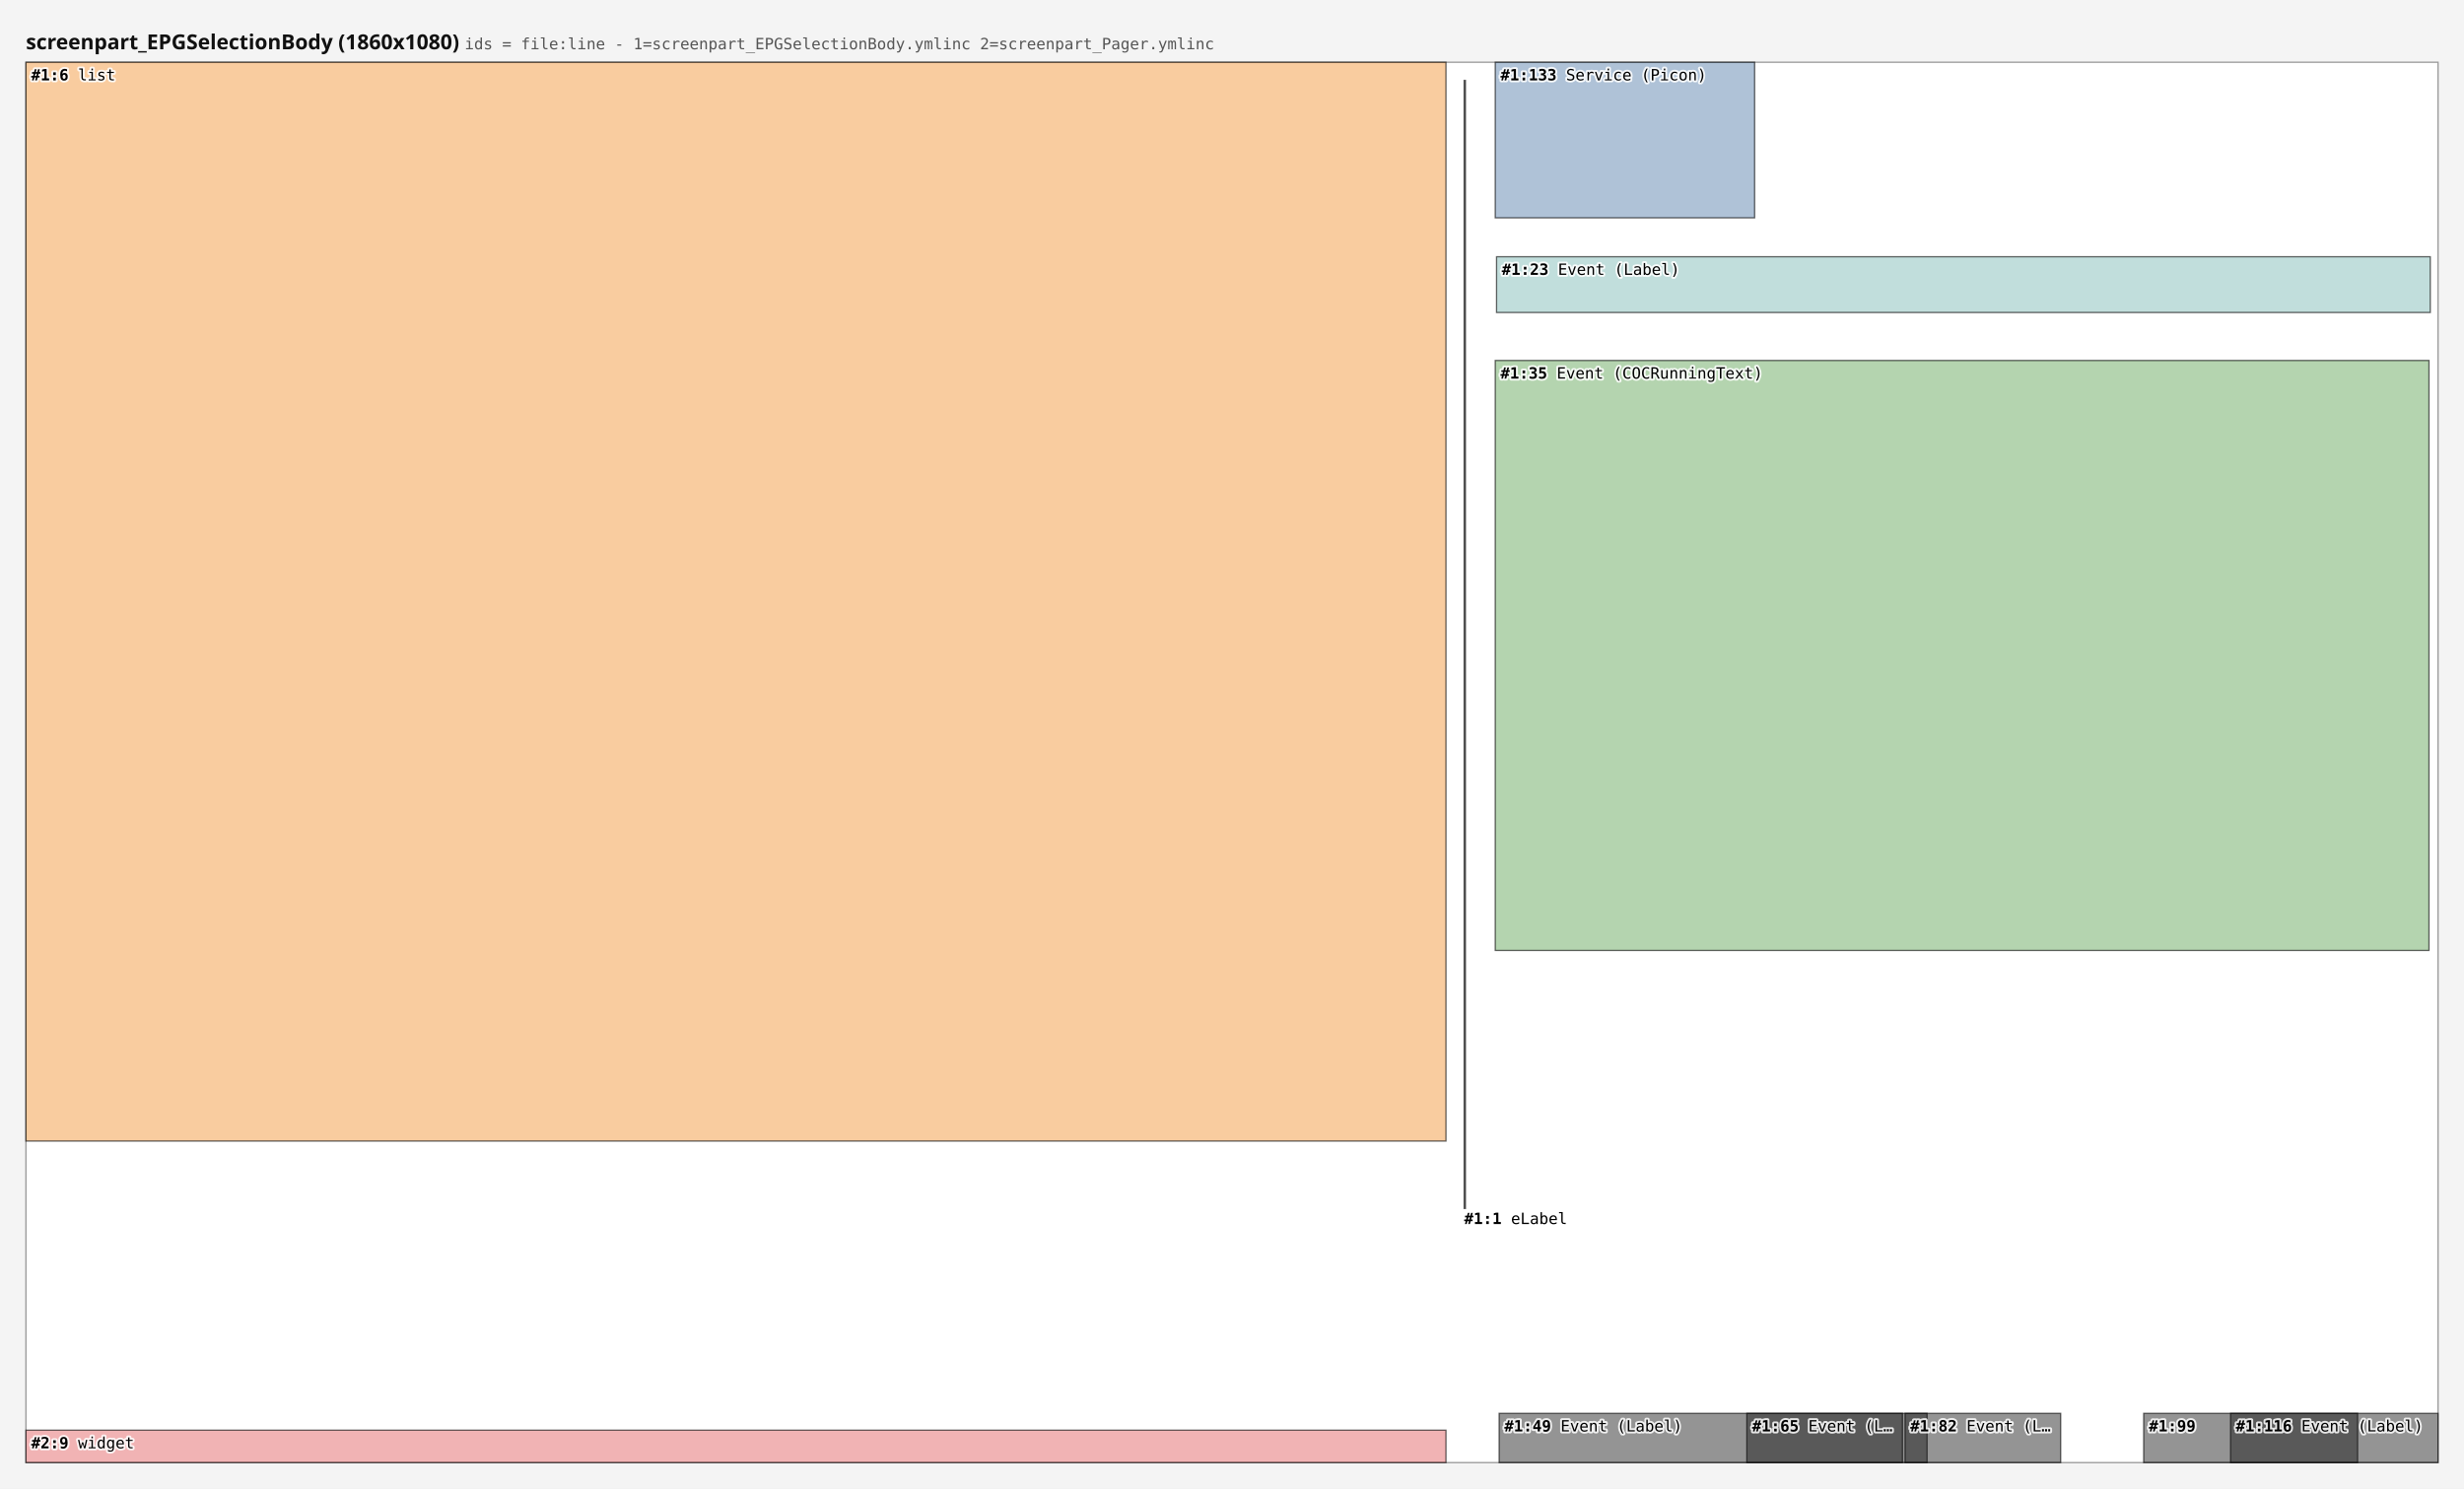
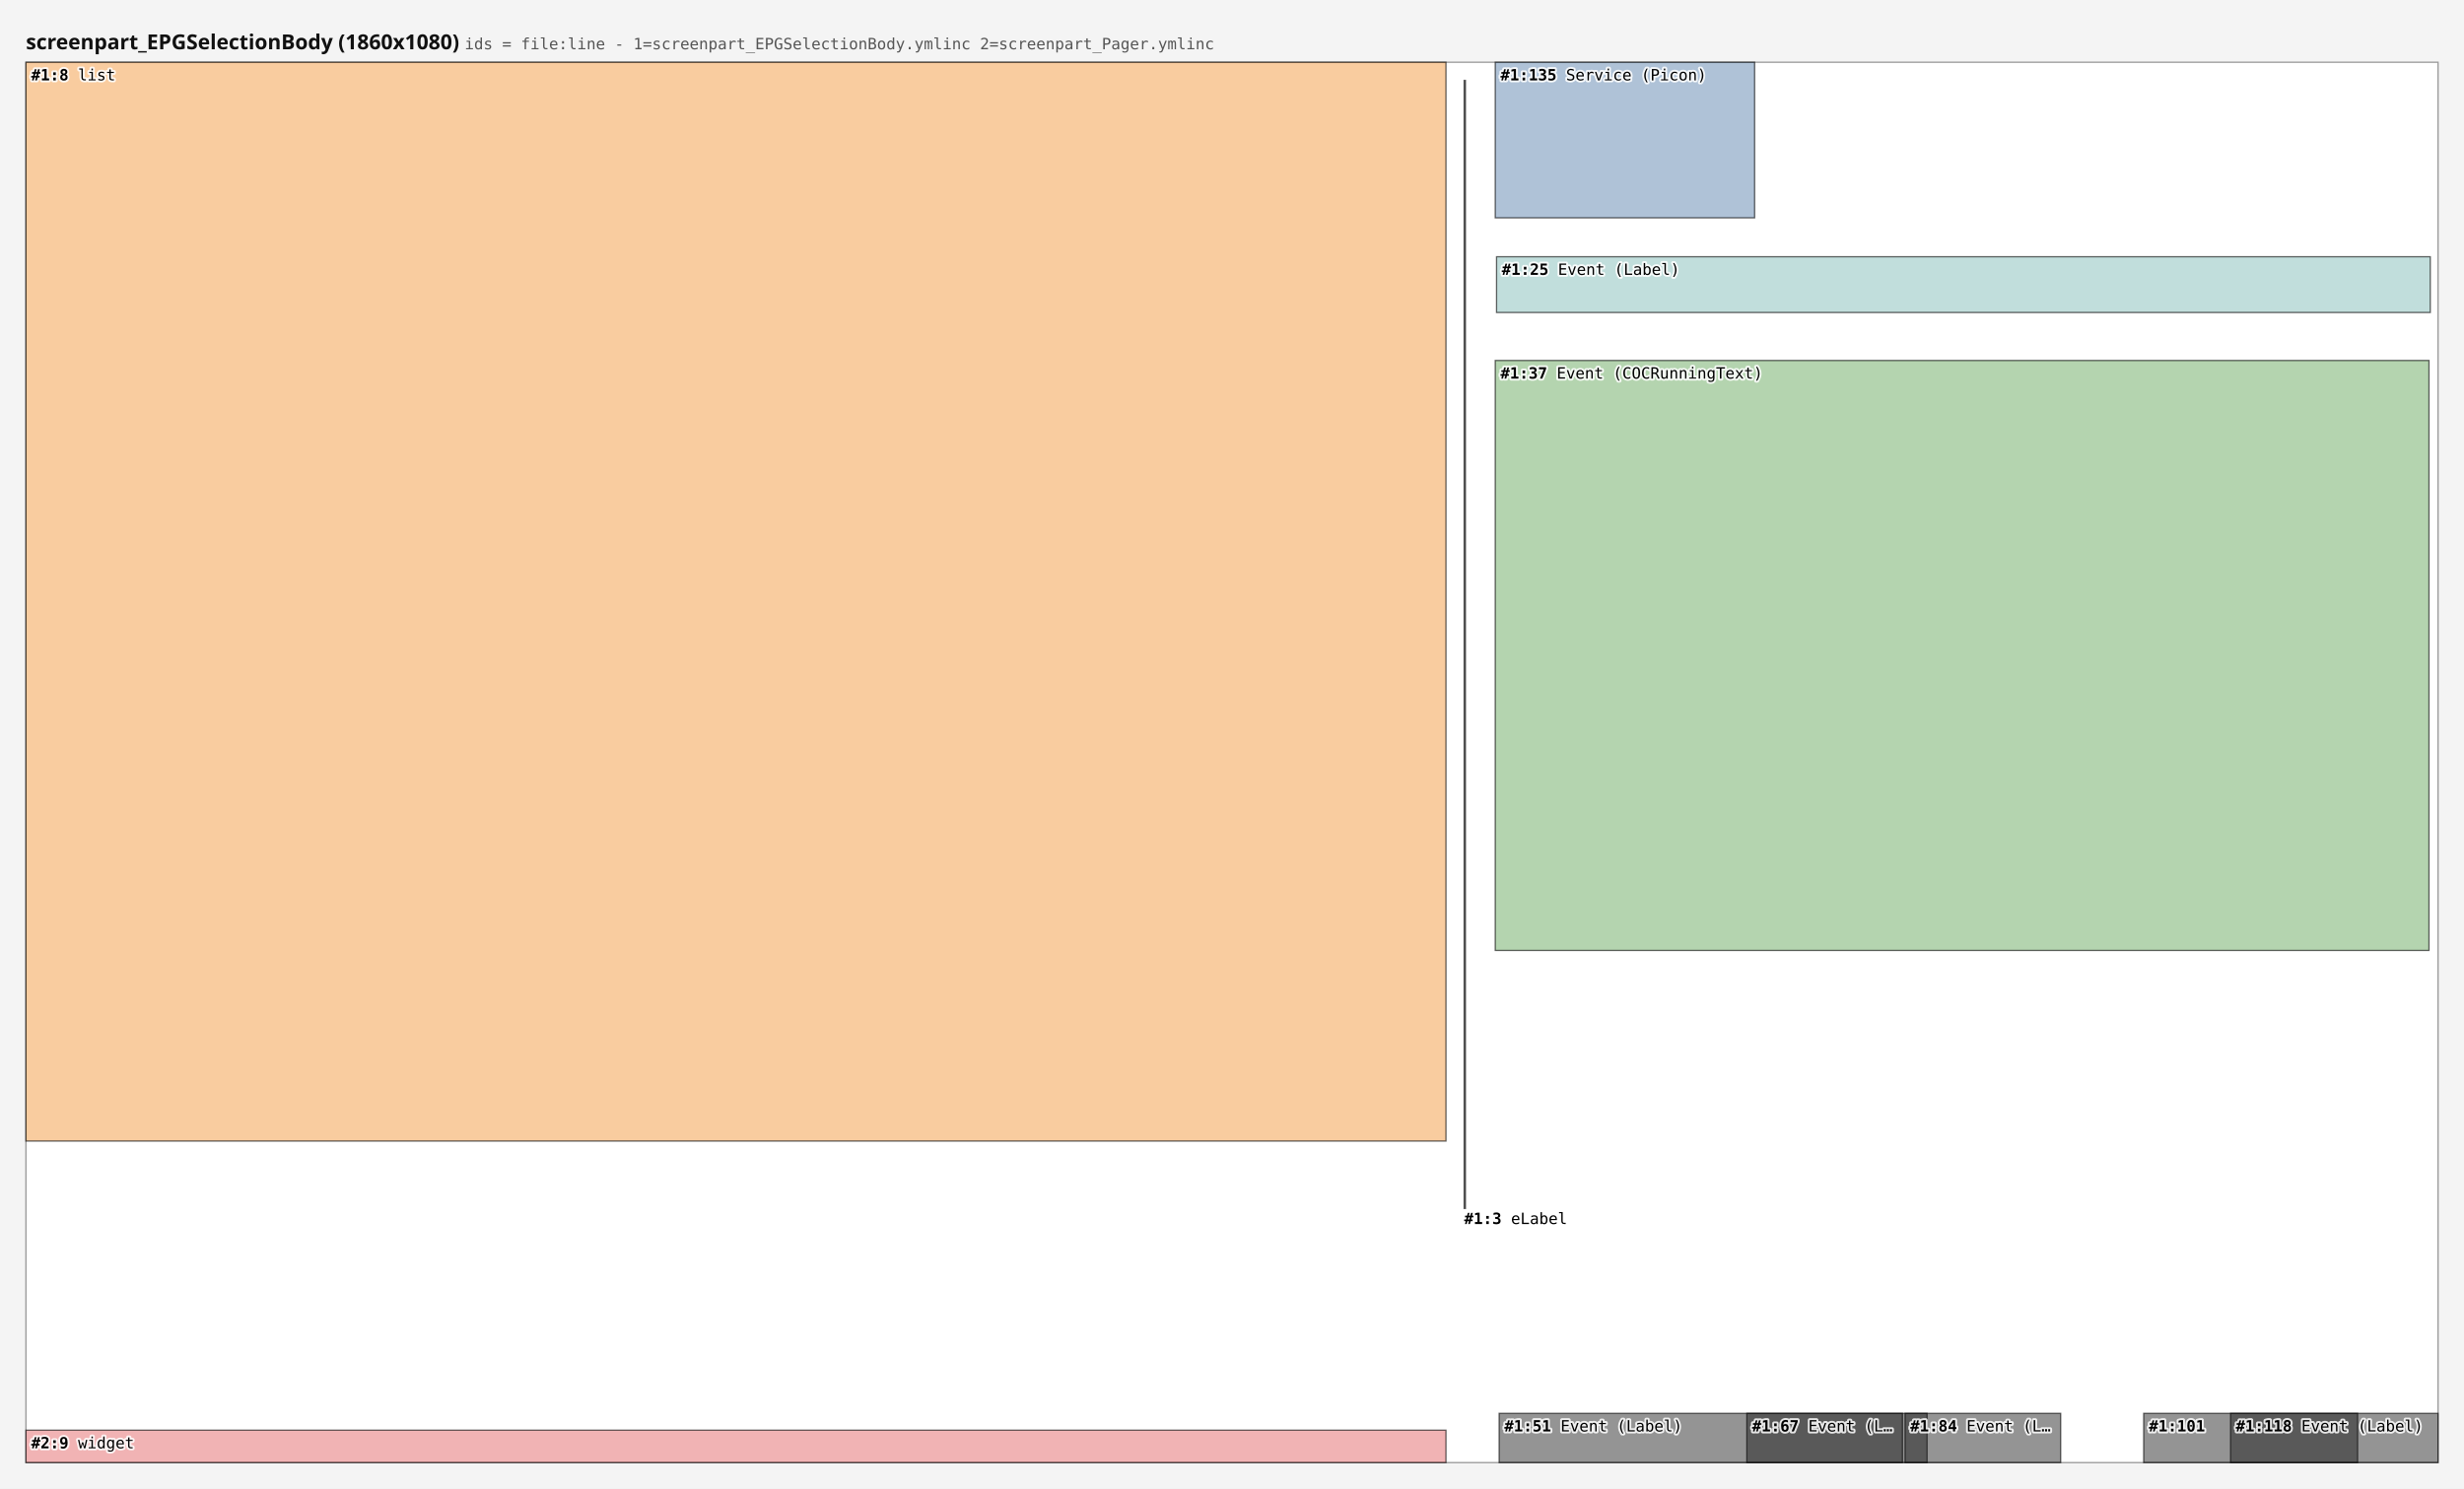
<svg xmlns="http://www.w3.org/2000/svg" width="1900" height="1148" viewBox="0 0 1900 1148">
  <rect x="0" y="0" width="1900" height="1148" fill="#f4f4f4" />
  <text x="20" y="38" font-family="sans-serif" font-size="16" font-weight="bold" fill="#111111">screenpart_EPGSelectionBody (1860x1080) <tspan font-family="monospace" font-size="12" font-weight="normal" fill="#555555">ids = file:line - 1=screenpart_EPGSelectionBody.ymlinc  2=screenpart_Pager.ymlinc</tspan>
  </text>
  <g data-screen="0" transform="translate(20,48)">
    <rect x="0" y="0" width="1860" height="1080" fill="#ffffff" stroke="#999999" stroke-width="1" />
-     <rect data-ref="0:0" data-src="screenpart_EPGSelectionBody.ymlinc:1" x="1109" y="14" width="1" height="870" fill="#424242" fill-opacity="0.45" stroke="#000000" stroke-opacity="0.6" stroke-width="1" />
-     <rect data-ref="0:1" data-src="screenpart_EPGSelectionBody.ymlinc:6" x="0" y="0" width="1095" height="832" fill="#f28e2b" fill-opacity="0.45" stroke="#000000" stroke-opacity="0.6" stroke-width="1" />
+     <rect data-ref="0:0" data-src="screenpart_EPGSelectionBody.ymlinc:3" x="1109" y="14" width="1" height="870" fill="#424242" fill-opacity="0.45" stroke="#000000" stroke-opacity="0.6" stroke-width="1" />
+     <rect data-ref="0:1" data-src="screenpart_EPGSelectionBody.ymlinc:8" x="0" y="0" width="1095" height="832" fill="#f28e2b" fill-opacity="0.45" stroke="#000000" stroke-opacity="0.6" stroke-width="1" />
    <rect data-ref="0:2" data-src="screenpart_Pager.ymlinc:9" x="0" y="1055" width="1095" height="25" fill="#e15759" fill-opacity="0.45" stroke="#000000" stroke-opacity="0.6" stroke-width="1" />
-     <rect data-ref="0:3" data-src="screenpart_EPGSelectionBody.ymlinc:23" x="1134" y="150" width="720" height="43" fill="#76b7b2" fill-opacity="0.45" stroke="#000000" stroke-opacity="0.6" stroke-width="1" />
-     <rect data-ref="0:4" data-src="screenpart_EPGSelectionBody.ymlinc:35" x="1133" y="230" width="720" height="455" fill="#59a14f" fill-opacity="0.45" stroke="#000000" stroke-opacity="0.6" stroke-width="1" />
-     <rect data-ref="0:5" data-src="screenpart_EPGSelectionBody.ymlinc:49" x="1136" y="1042" width="330" height="38" fill="#121212" fill-opacity="0.45" stroke="#000000" stroke-opacity="0.6" stroke-width="1" />
-     <rect data-ref="0:6" data-src="screenpart_EPGSelectionBody.ymlinc:65" x="1327" y="1042" width="120" height="38" fill="#121212" fill-opacity="0.45" stroke="#000000" stroke-opacity="0.6" stroke-width="1" />
-     <rect data-ref="0:7" data-src="screenpart_EPGSelectionBody.ymlinc:82" x="1449" y="1042" width="120" height="38" fill="#121212" fill-opacity="0.45" stroke="#000000" stroke-opacity="0.6" stroke-width="1" />
-     <rect data-ref="0:8" data-src="screenpart_EPGSelectionBody.ymlinc:99" x="1633" y="1042" width="165" height="38" fill="#121212" fill-opacity="0.45" stroke="#000000" stroke-opacity="0.6" stroke-width="1" />
-     <rect data-ref="0:9" data-src="screenpart_EPGSelectionBody.ymlinc:116" x="1700" y="1042" width="160" height="38" fill="#121212" fill-opacity="0.45" stroke="#000000" stroke-opacity="0.6" stroke-width="1" />
-     <rect data-ref="0:10" data-src="screenpart_EPGSelectionBody.ymlinc:133" x="1133" y="0" width="200" height="120" fill="#4e79a7" fill-opacity="0.45" stroke="#000000" stroke-opacity="0.6" stroke-width="1" />
+     <rect data-ref="0:3" data-src="screenpart_EPGSelectionBody.ymlinc:25" x="1134" y="150" width="720" height="43" fill="#76b7b2" fill-opacity="0.45" stroke="#000000" stroke-opacity="0.6" stroke-width="1" />
+     <rect data-ref="0:4" data-src="screenpart_EPGSelectionBody.ymlinc:37" x="1133" y="230" width="720" height="455" fill="#59a14f" fill-opacity="0.45" stroke="#000000" stroke-opacity="0.6" stroke-width="1" />
+     <rect data-ref="0:5" data-src="screenpart_EPGSelectionBody.ymlinc:51" x="1136" y="1042" width="330" height="38" fill="#121212" fill-opacity="0.45" stroke="#000000" stroke-opacity="0.6" stroke-width="1" />
+     <rect data-ref="0:6" data-src="screenpart_EPGSelectionBody.ymlinc:67" x="1327" y="1042" width="120" height="38" fill="#121212" fill-opacity="0.45" stroke="#000000" stroke-opacity="0.6" stroke-width="1" />
+     <rect data-ref="0:7" data-src="screenpart_EPGSelectionBody.ymlinc:84" x="1449" y="1042" width="120" height="38" fill="#121212" fill-opacity="0.45" stroke="#000000" stroke-opacity="0.6" stroke-width="1" />
+     <rect data-ref="0:8" data-src="screenpart_EPGSelectionBody.ymlinc:101" x="1633" y="1042" width="165" height="38" fill="#121212" fill-opacity="0.45" stroke="#000000" stroke-opacity="0.6" stroke-width="1" />
+     <rect data-ref="0:9" data-src="screenpart_EPGSelectionBody.ymlinc:118" x="1700" y="1042" width="160" height="38" fill="#121212" fill-opacity="0.45" stroke="#000000" stroke-opacity="0.6" stroke-width="1" />
+     <rect data-ref="0:10" data-src="screenpart_EPGSelectionBody.ymlinc:135" x="1133" y="0" width="200" height="120" fill="#4e79a7" fill-opacity="0.45" stroke="#000000" stroke-opacity="0.6" stroke-width="1" />
    <g pointer-events="none" font-family="monospace" font-size="12" fill="#000000" stroke="#ffffff" stroke-width="3" stroke-opacity="0.85" stroke-linejoin="round" paint-order="stroke">
      <text x="1109" y="896">
-         <tspan font-weight="bold">#1:1</tspan> eLabel</text>
+         <tspan font-weight="bold">#1:3</tspan> eLabel</text>
      <text x="4" y="14">
-         <tspan font-weight="bold">#1:6</tspan> list</text>
+         <tspan font-weight="bold">#1:8</tspan> list</text>
      <text x="4" y="1069">
        <tspan font-weight="bold">#2:9</tspan> widget</text>
      <text x="1138" y="164">
-         <tspan font-weight="bold">#1:23</tspan> Event (Label)</text>
+         <tspan font-weight="bold">#1:25</tspan> Event (Label)</text>
      <text x="1137" y="244">
-         <tspan font-weight="bold">#1:35</tspan> Event (COCRunningText)</text>
+         <tspan font-weight="bold">#1:37</tspan> Event (COCRunningText)</text>
      <text x="1140" y="1056">
-         <tspan font-weight="bold">#1:49</tspan> Event (Label)</text>
+         <tspan font-weight="bold">#1:51</tspan> Event (Label)</text>
      <text x="1331" y="1056">
-         <tspan font-weight="bold">#1:65</tspan> Event (L…</text>
+         <tspan font-weight="bold">#1:67</tspan> Event (L…</text>
      <text x="1453" y="1056">
-         <tspan font-weight="bold">#1:82</tspan> Event (L…</text>
+         <tspan font-weight="bold">#1:84</tspan> Event (L…</text>
      <text x="1637" y="1056">
-         <tspan font-weight="bold">#1:99</tspan>
+         <tspan font-weight="bold">#1:101</tspan>
      </text>
      <text x="1704" y="1056">
-         <tspan font-weight="bold">#1:116</tspan> Event (Label)</text>
+         <tspan font-weight="bold">#1:118</tspan> Event (Label)</text>
      <text x="1137" y="14">
-         <tspan font-weight="bold">#1:133</tspan> Service (Picon)</text>
+         <tspan font-weight="bold">#1:135</tspan> Service (Picon)</text>
    </g>
  </g>
</svg>
